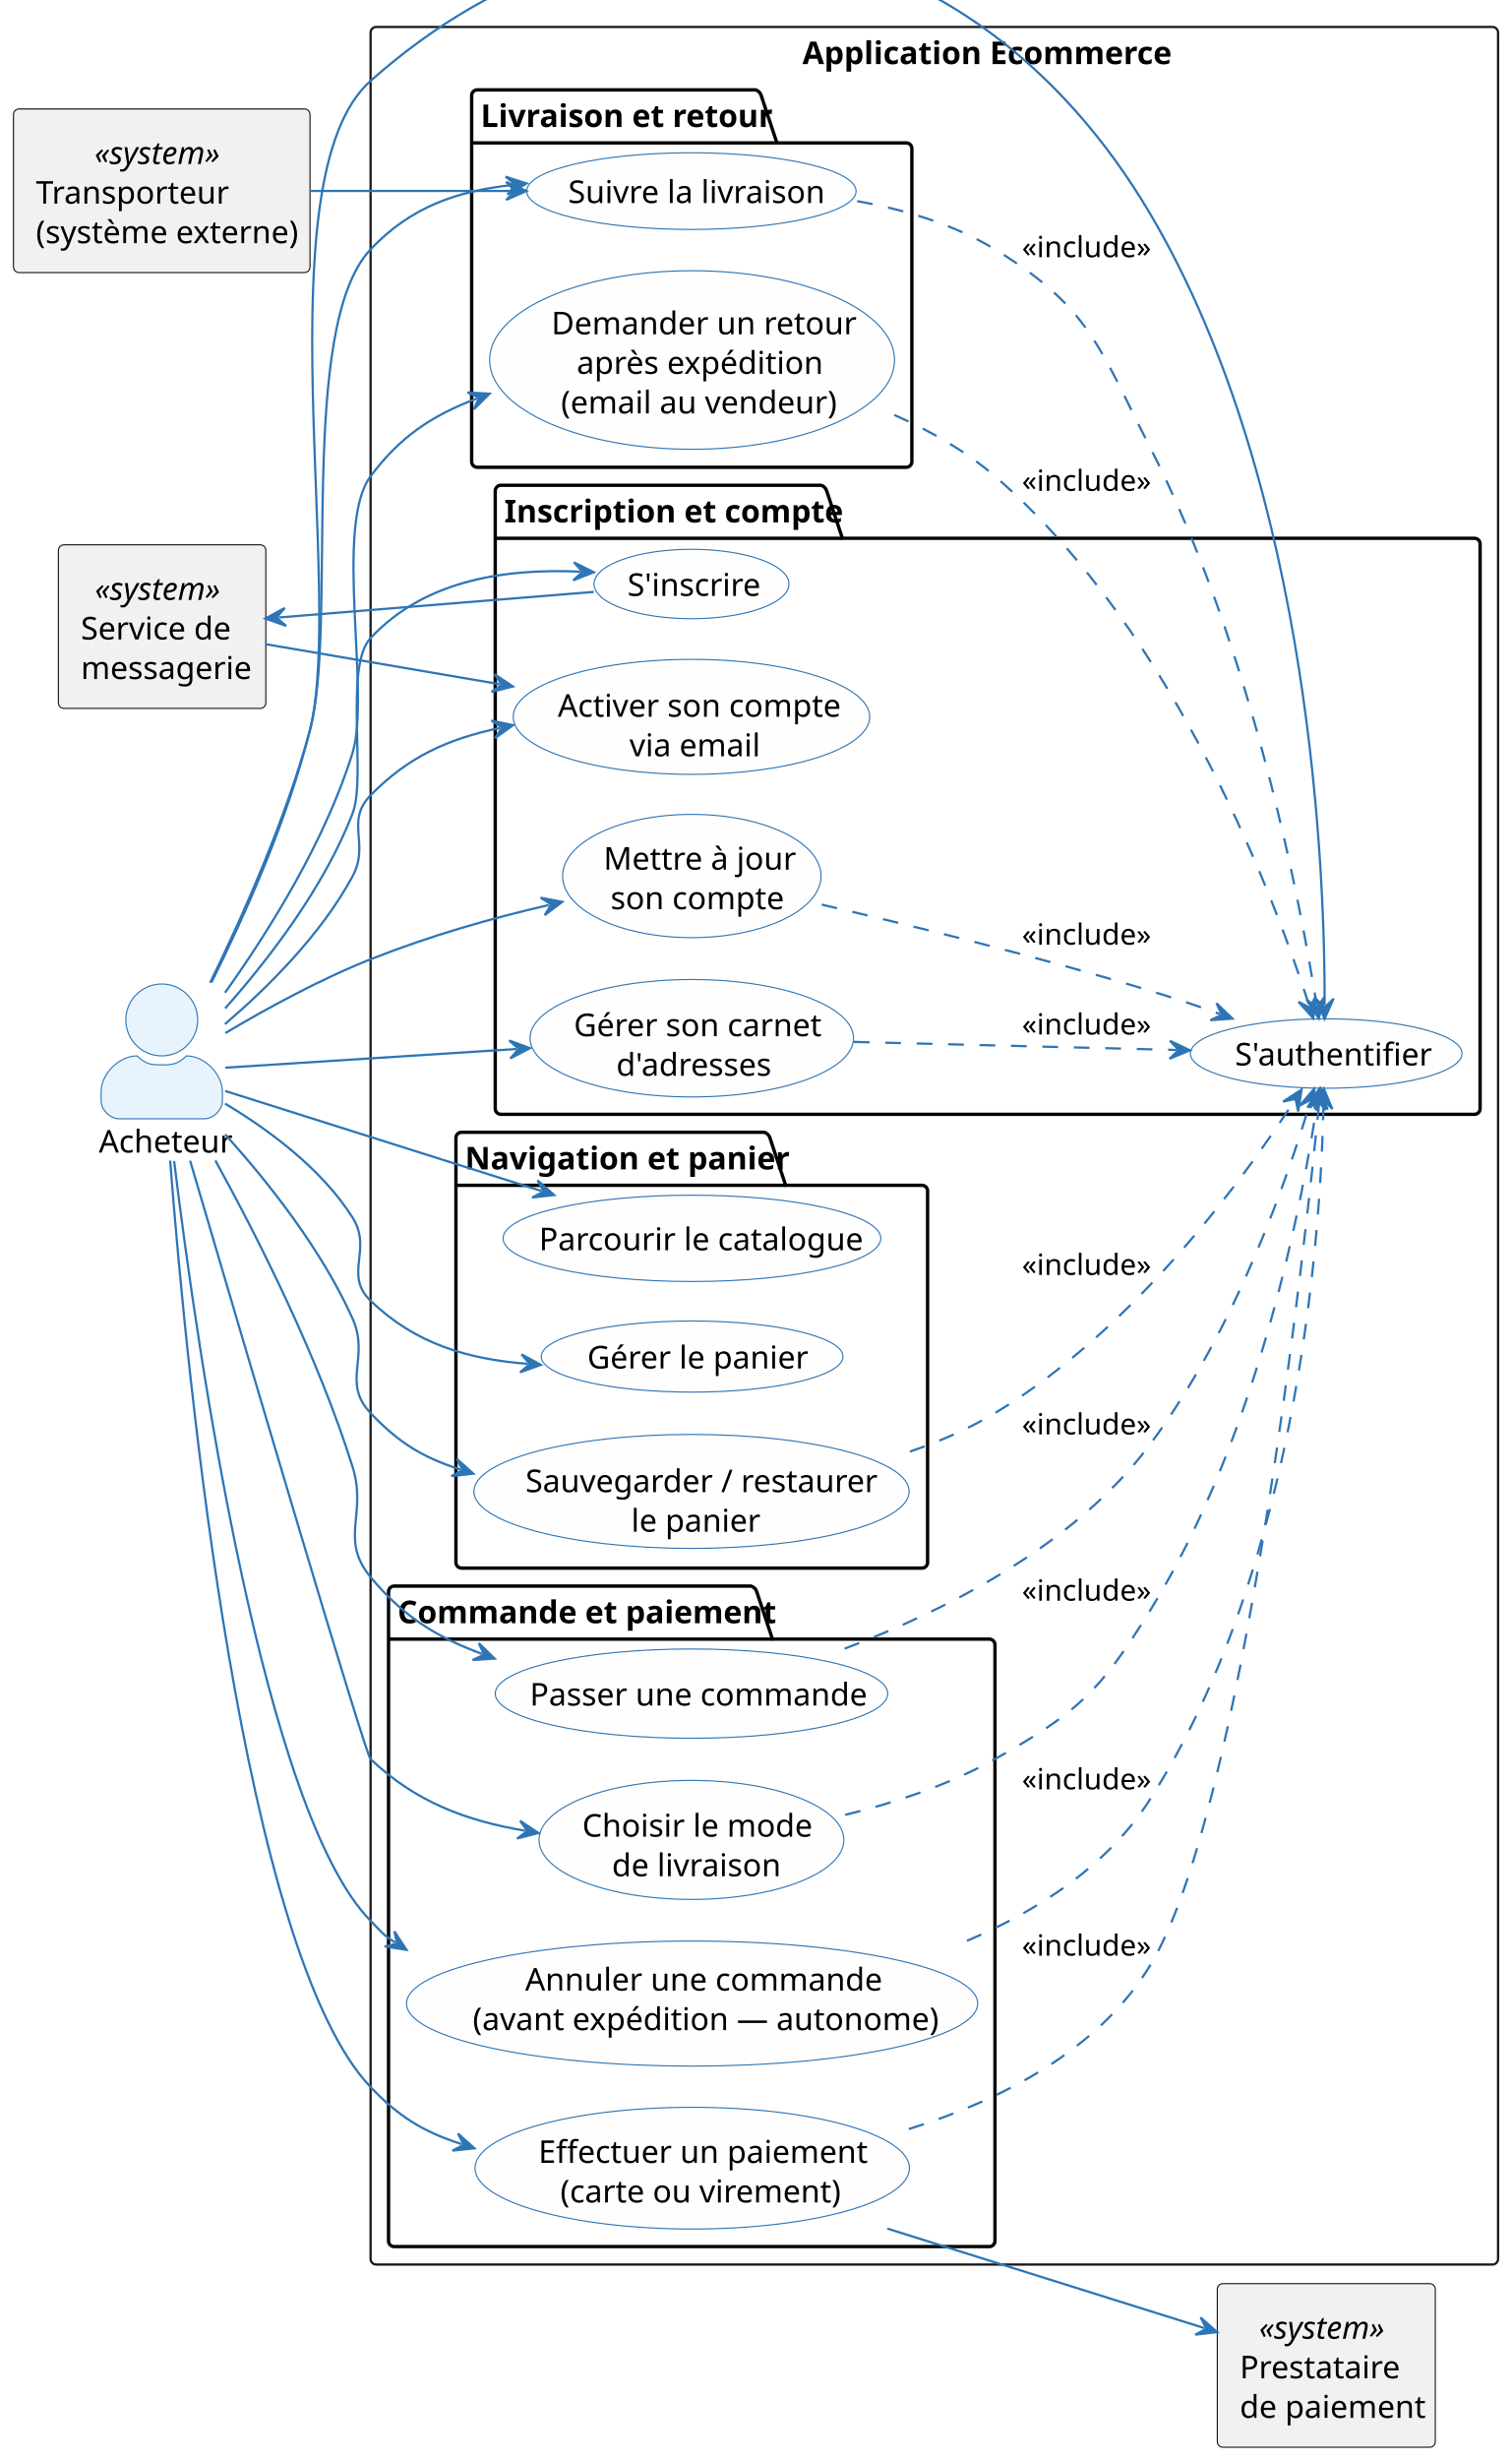
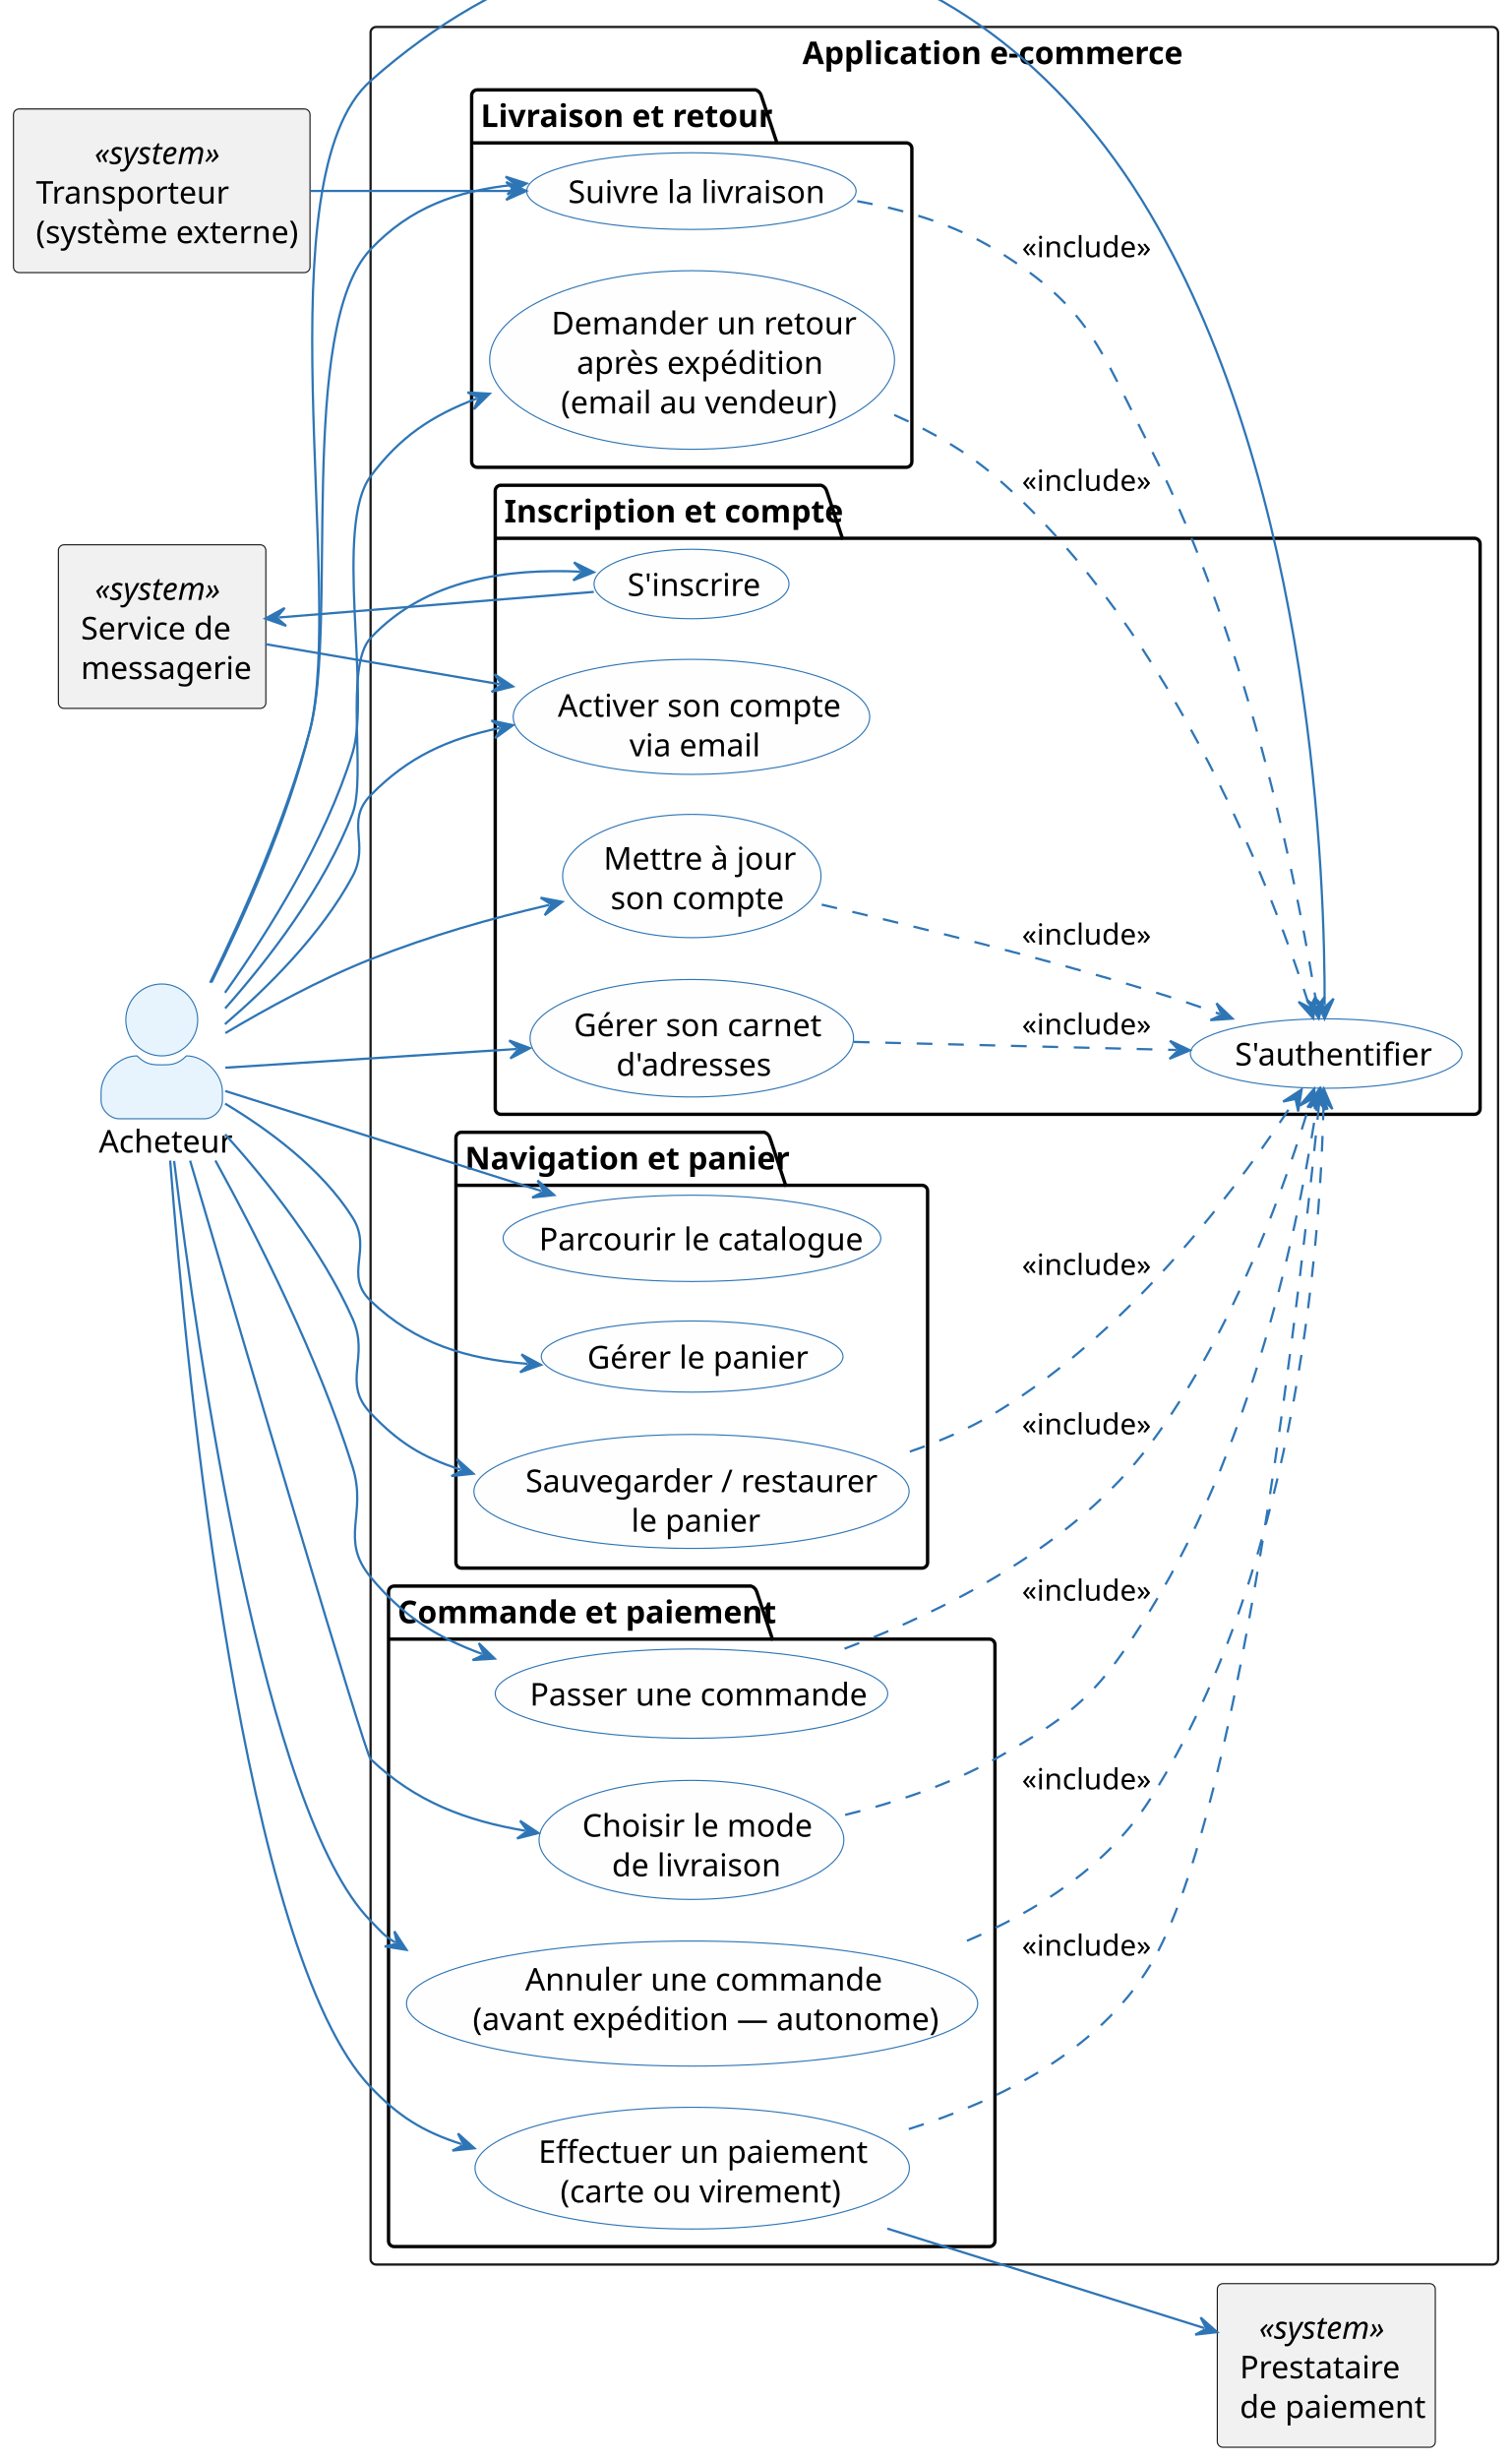
<svg xmlns="http://www.w3.org/2000/svg" contentStyleType="text/css" data-diagram-type="DESCRIPTION" height="1095px" preserveAspectRatio="none" style="width:673px;height:1095px;background:#FFFFFF;" version="1.1" viewBox="0 0 673 1095" width="673px" zoomAndPan="magnify">
  <defs />
  <g>
-     <g class="cluster" data-qualified-name="Application Ecommerce" data-source-line="19" id="ent0006">
+     <g class="cluster" data-qualified-name="Application e-commerce" data-source-line="19" id="ent0006">
      <rect fill="none" height="996" rx="2.5" ry="2.5" style="stroke:#181818;stroke-width:1;" width="502" x="165" y="12" />
-       <text fill="#000000" font-family="sans-serif" font-size="14" font-weight="bold" lengthAdjust="spacing" textLength="117.441" x="357.279" y="28.533">Application Ecommerce</text>
-     </g>
-     <g class="cluster" data-qualified-name="Application Ecommerce.Inscription et compte" data-source-line="20" id="ent0007">
+       <text fill="#000000" font-family="sans-serif" font-size="14" font-weight="bold" lengthAdjust="spacing" textLength="117.441" x="357.279" y="28.533">Application e-commerce</text>
+     </g>
+     <g class="cluster" data-qualified-name="Application e-commerce.Inscription et compte" data-source-line="20" id="ent0007">
      <path d="M223,216 L365.572,216 A3.75,3.75 0 0 1 368.072,218.5 L375.072,239.609 L656.5,239.609 A2.5,2.5 0 0 1 659,242.109 L659,493.5 A2.5,2.5 0 0 1 656.5,496 L223,496 A2.5,2.5 0 0 1 220.5,493.5 L220.5,218.5 A2.5,2.5 0 0 1 223,216" fill="none" style="stroke:#000000;stroke-width:1.5;" />
      <line style="stroke:#000000;stroke-width:1.5;" x1="220.5" x2="375.072" y1="239.609" y2="239.609" />
      <text fill="#000000" font-family="sans-serif" font-size="14" font-weight="bold" lengthAdjust="spacing" textLength="141.572" x="224.5" y="232.533">Inscription et compte</text>
    </g>
-     <g class="cluster" data-qualified-name="Application Ecommerce.Navigation et panier" data-source-line="27" id="ent0013">
+     <g class="cluster" data-qualified-name="Application e-commerce.Navigation et panier" data-source-line="27" id="ent0013">
      <path d="M205.5,504 L340.307,504 A3.75,3.75 0 0 1 342.807,506.5 L349.807,527.609 L410.5,527.609 A2.5,2.5 0 0 1 413,530.109 L413,695.5 A2.5,2.5 0 0 1 410.5,698 L205.5,698 A2.5,2.5 0 0 1 203,695.5 L203,506.5 A2.5,2.5 0 0 1 205.5,504" fill="none" style="stroke:#000000;stroke-width:1.5;" />
      <line style="stroke:#000000;stroke-width:1.5;" x1="203" x2="349.807" y1="527.609" y2="527.609" />
      <text fill="#000000" font-family="sans-serif" font-size="14" font-weight="bold" lengthAdjust="spacing" textLength="133.807" x="207" y="520.533">Navigation et panier</text>
    </g>
-     <g class="cluster" data-qualified-name="Application Ecommerce.Commande et paiement" data-source-line="32" id="ent0017">
+     <g class="cluster" data-qualified-name="Application e-commerce.Commande et paiement" data-source-line="32" id="ent0017">
      <path d="M175.5,706 L334.424,706 A3.75,3.75 0 0 1 336.924,708.5 L343.924,729.609 L440.5,729.609 A2.5,2.5 0 0 1 443,732.109 L443,997.5 A2.5,2.5 0 0 1 440.5,1000 L175.5,1000 A2.5,2.5 0 0 1 173,997.5 L173,708.5 A2.5,2.5 0 0 1 175.5,706" fill="none" style="stroke:#000000;stroke-width:1.5;" />
      <line style="stroke:#000000;stroke-width:1.5;" x1="173" x2="343.924" y1="729.609" y2="729.609" />
      <text fill="#000000" font-family="sans-serif" font-size="14" font-weight="bold" lengthAdjust="spacing" textLength="157.924" x="177" y="722.533">Commande et paiement</text>
    </g>
-     <g class="cluster" data-qualified-name="Application Ecommerce.Livraison et retour" data-source-line="38" id="ent0022">
+     <g class="cluster" data-qualified-name="Application e-commerce.Livraison et retour" data-source-line="38" id="ent0022">
      <path d="M212.5,40 L336.417,40 A3.75,3.75 0 0 1 338.917,42.5 L345.917,63.609 L403.5,63.609 A2.5,2.5 0 0 1 406,66.109 L406,205.5 A2.5,2.5 0 0 1 403.5,208 L212.5,208 A2.5,2.5 0 0 1 210,205.5 L210,42.5 A2.5,2.5 0 0 1 212.5,40" fill="none" style="stroke:#000000;stroke-width:1.5;" />
      <line style="stroke:#000000;stroke-width:1.5;" x1="210" x2="345.917" y1="63.609" y2="63.609" />
      <text fill="#000000" font-family="sans-serif" font-size="14" font-weight="bold" lengthAdjust="spacing" textLength="122.917" x="214" y="56.533">Livraison et retour</text>
    </g>
    <g class="entity" data-qualified-name="Buyer" data-source-line="14" id="ent0002">
      <ellipse cx="72.017" cy="454" fill="#E8F4FD" rx="16" ry="16" style="stroke:#2E75B6;stroke-width:0.5;" />
      <path d="M72.017,474 C76.017,474 79.017,474 83.017,470 C91.017,470 99.017,478 99.017,486 L99.017,490 C99.017,494 95.017,498 91.017,498 L53.017,498 C49.017,498 45.017,494 45.017,490 L45.017,486 C45.017,478 53.017,470 61.017,470 C65.017,474 68.017,474 72.017,474" fill="#E8F4FD" style="stroke:#2E75B6;stroke-width:0.5;" />
      <text fill="#000000" font-family="sans-serif" font-size="14" lengthAdjust="spacing" textLength="56.034" x="44" y="513.033">Acheteur</text>
    </g>
    <g class="entity" data-qualified-name="Mail" data-source-line="15" id="ent0003">
      <rect fill="#F1F1F1" height="72.828" rx="2.5" ry="2.5" style="stroke:#181818;stroke-width:0.5;" width="92.365" x="26" y="242.5" />
      <text fill="#000000" font-family="sans-serif" font-size="14" font-style="italic" lengthAdjust="spacing" textLength="59.91" x="42.227" y="267.033">«system»</text>
      <text fill="#000000" font-family="sans-serif" font-size="14" lengthAdjust="spacing" textLength="66.144" x="36" y="284.643">Service de</text>
      <text fill="#000000" font-family="sans-serif" font-size="14" lengthAdjust="spacing" textLength="72.365" x="36" y="302.252">messagerie</text>
    </g>
    <g class="entity" data-qualified-name="Payment" data-source-line="16" id="ent0004">
      <rect fill="#F1F1F1" height="72.828" rx="2.5" ry="2.5" style="stroke:#181818;stroke-width:0.5;" width="97.055" x="542" y="1016.5" />
      <text fill="#000000" font-family="sans-serif" font-size="14" font-style="italic" lengthAdjust="spacing" textLength="59.91" x="560.572" y="1041.033">«system»</text>
      <text fill="#000000" font-family="sans-serif" font-size="14" lengthAdjust="spacing" textLength="67.696" x="552" y="1058.643">Prestataire</text>
      <text fill="#000000" font-family="sans-serif" font-size="14" lengthAdjust="spacing" textLength="77.055" x="552" y="1076.252">de paiement</text>
    </g>
    <g class="entity" data-qualified-name="Carrier" data-source-line="17" id="ent0005">
      <rect fill="#F1F1F1" height="72.828" rx="2.5" ry="2.5" style="stroke:#181818;stroke-width:0.5;" width="132.034" x="6" y="48.5" />
      <text fill="#000000" font-family="sans-serif" font-size="14" font-style="italic" lengthAdjust="spacing" textLength="59.91" x="42.062" y="73.033">«system»</text>
      <text fill="#000000" font-family="sans-serif" font-size="14" lengthAdjust="spacing" textLength="80.144" x="16" y="90.643">Transporteur</text>
      <text fill="#000000" font-family="sans-serif" font-size="14" lengthAdjust="spacing" textLength="112.034" x="16" y="108.252">(système externe)</text>
    </g>
-     <g class="entity" data-qualified-name="Application Ecommerce.Inscription et compte.UC_B0" data-source-line="21" id="ent0008">
+     <g class="entity" data-qualified-name="Application e-commerce.Inscription et compte.UC_B0" data-source-line="21" id="ent0008">
      <ellipse cx="307.896" cy="259.952" fill="#FEFEFE" rx="43.395" ry="15.452" style="stroke:#2E75B6;stroke-width:0.5;" />
      <text fill="#000000" font-family="sans-serif" font-size="14" lengthAdjust="spacing" textLength="57.128" x="279.332" y="265.256">S'inscrire</text>
    </g>
-     <g class="entity" data-qualified-name="Application Ecommerce.Inscription et compte.UC_B0B" data-source-line="22" id="ent0009">
+     <g class="entity" data-qualified-name="Application e-commerce.Inscription et compte.UC_B0B" data-source-line="22" id="ent0009">
      <ellipse cx="307.87" cy="319.093" fill="#FEFEFE" rx="79.37" ry="25.593" style="stroke:#2E75B6;stroke-width:0.5;" />
      <text fill="#000000" font-family="sans-serif" font-size="14" lengthAdjust="spacing" textLength="119.048" x="248.346" y="319.048">Activer son compte</text>
      <text fill="#000000" font-family="sans-serif" font-size="14" lengthAdjust="spacing" textLength="55.241" x="280.25" y="336.657">via email</text>
    </g>
-     <g class="entity" data-qualified-name="Application Ecommerce.Inscription et compte.UC_B_AUTH" data-source-line="23" id="ent0010">
+     <g class="entity" data-qualified-name="Application e-commerce.Inscription et compte.UC_B_AUTH" data-source-line="23" id="ent0010">
      <ellipse cx="590.473" cy="468.952" fill="#FEFEFE" rx="60.473" ry="15.452" style="stroke:#2E75B6;stroke-width:0.5;" />
      <text fill="#000000" font-family="sans-serif" font-size="14" lengthAdjust="spacing" textLength="81.279" x="549.833" y="474.256">S'authentifier</text>
    </g>
-     <g class="entity" data-qualified-name="Application Ecommerce.Inscription et compte.UC_B_ACC" data-source-line="24" id="ent0011">
+     <g class="entity" data-qualified-name="Application e-commerce.Inscription et compte.UC_B_ACC" data-source-line="24" id="ent0011">
      <ellipse cx="308.024" cy="389.935" fill="#FEFEFE" rx="57.524" ry="27.435" style="stroke:#2E75B6;stroke-width:0.5;" />
      <text fill="#000000" font-family="sans-serif" font-size="14" lengthAdjust="spacing" textLength="78.586" x="268.731" y="387.104">Mettre à jour</text>
      <text fill="#000000" font-family="sans-serif" font-size="14" lengthAdjust="spacing" textLength="72.372" x="271.838" y="404.713">son compte</text>
    </g>
-     <g class="entity" data-qualified-name="Application Ecommerce.Inscription et compte.UC_B_ADDR" data-source-line="25" id="ent0012">
+     <g class="entity" data-qualified-name="Application e-commerce.Inscription et compte.UC_B_ADDR" data-source-line="25" id="ent0012">
      <ellipse cx="308.02" cy="462.14" fill="#FEFEFE" rx="72.02" ry="26.14" style="stroke:#2E75B6;stroke-width:0.5;" />
      <text fill="#000000" font-family="sans-serif" font-size="14" lengthAdjust="spacing" textLength="105.048" x="255.496" y="461.237">Gérer son carnet</text>
      <text fill="#000000" font-family="sans-serif" font-size="14" lengthAdjust="spacing" textLength="67.266" x="274.387" y="478.846">d'adresses</text>
    </g>
-     <g class="entity" data-qualified-name="Application Ecommerce.Navigation et panier.UC_B1" data-source-line="28" id="ent0014">
+     <g class="entity" data-qualified-name="Application e-commerce.Navigation et panier.UC_B1" data-source-line="28" id="ent0014">
      <ellipse cx="308.084" cy="551.217" fill="#FEFEFE" rx="84.085" ry="19.217" style="stroke:#2E75B6;stroke-width:0.5;" />
      <text fill="#000000" font-family="sans-serif" font-size="14" lengthAdjust="spacing" textLength="136.185" x="239.992" y="556.522">Parcourir le catalogue</text>
    </g>
-     <g class="entity" data-qualified-name="Application Ecommerce.Navigation et panier.UC_B2" data-source-line="29" id="ent0015">
+     <g class="entity" data-qualified-name="Application e-commerce.Navigation et panier.UC_B2" data-source-line="29" id="ent0015">
      <ellipse cx="308.171" cy="603.834" fill="#FEFEFE" rx="67.171" ry="15.834" style="stroke:#2E75B6;stroke-width:0.5;" />
      <text fill="#000000" font-family="sans-serif" font-size="14" lengthAdjust="spacing" textLength="93.379" x="261.482" y="609.139">Gérer le panier</text>
    </g>
-     <g class="entity" data-qualified-name="Application Ecommerce.Navigation et panier.UC_B2B" data-source-line="30" id="ent0016">
+     <g class="entity" data-qualified-name="Application e-commerce.Navigation et panier.UC_B2B" data-source-line="30" id="ent0016">
      <ellipse cx="307.892" cy="663.865" fill="#FEFEFE" rx="96.892" ry="25.365" style="stroke:#2E75B6;stroke-width:0.5;" />
      <text fill="#000000" font-family="sans-serif" font-size="14" lengthAdjust="spacing" textLength="147.855" x="233.965" y="664.187">Sauvegarder / restaurer</text>
      <text fill="#000000" font-family="sans-serif" font-size="14" lengthAdjust="spacing" textLength="53.703" x="281.041" y="681.796">le panier</text>
    </g>
-     <g class="entity" data-qualified-name="Application Ecommerce.Commande et paiement.UC_B3" data-source-line="33" id="ent0018">
+     <g class="entity" data-qualified-name="Application e-commerce.Commande et paiement.UC_B3" data-source-line="33" id="ent0018">
      <ellipse cx="307.877" cy="753.875" fill="#FEFEFE" rx="87.377" ry="19.875" style="stroke:#2E75B6;stroke-width:0.5;" />
      <text fill="#000000" font-family="sans-serif" font-size="14" lengthAdjust="spacing" textLength="143.965" x="235.895" y="759.18">Passer une commande</text>
    </g>
-     <g class="entity" data-qualified-name="Application Ecommerce.Commande et paiement.UC_B4B" data-source-line="34" id="ent0019">
+     <g class="entity" data-qualified-name="Application e-commerce.Commande et paiement.UC_B4B" data-source-line="34" id="ent0019">
      <ellipse cx="307.861" cy="818.986" fill="#FEFEFE" rx="67.861" ry="26.486" style="stroke:#2E75B6;stroke-width:0.5;" />
      <text fill="#000000" font-family="sans-serif" font-size="14" lengthAdjust="spacing" textLength="97.262" x="259.23" y="817.555">Choisir le mode</text>
      <text fill="#000000" font-family="sans-serif" font-size="14" lengthAdjust="spacing" textLength="70.814" x="272.454" y="835.164">de livraison</text>
    </g>
-     <g class="entity" data-qualified-name="Application Ecommerce.Commande et paiement.UC_B4" data-source-line="35" id="ent0020">
+     <g class="entity" data-qualified-name="Application e-commerce.Commande et paiement.UC_B4" data-source-line="35" id="ent0020">
      <ellipse cx="308.208" cy="965.095" fill="#FEFEFE" rx="96.708" ry="27.095" style="stroke:#2E75B6;stroke-width:0.5;" />
      <text fill="#000000" font-family="sans-serif" font-size="14" lengthAdjust="spacing" textLength="136.972" x="239.722" y="962.758">Effectuer un paiement</text>
      <text fill="#000000" font-family="sans-serif" font-size="14" lengthAdjust="spacing" textLength="117.482" x="249.467" y="980.368">(carte ou virement)</text>
    </g>
-     <g class="entity" data-qualified-name="Application Ecommerce.Commande et paiement.UC_B6" data-source-line="36" id="ent0021">
+     <g class="entity" data-qualified-name="Application e-commerce.Commande et paiement.UC_B6" data-source-line="36" id="ent0021">
      <ellipse cx="308.152" cy="891.831" fill="#FEFEFE" rx="127.152" ry="27.831" style="stroke:#2E75B6;stroke-width:0.5;" />
      <text fill="#000000" font-family="sans-serif" font-size="14" lengthAdjust="spacing" textLength="148.648" x="233.829" y="886.05">Annuler une commande</text>
      <text fill="#000000" font-family="sans-serif" font-size="14" lengthAdjust="spacing" textLength="195.337" x="210.484" y="903.66">(avant expédition — autonome)</text>
    </g>
-     <g class="entity" data-qualified-name="Application Ecommerce.Livraison et retour.UC_B5" data-source-line="39" id="ent0023">
+     <g class="entity" data-qualified-name="Application e-commerce.Livraison et retour.UC_B5" data-source-line="39" id="ent0023">
      <ellipse cx="307.836" cy="85.067" fill="#FEFEFE" rx="73.336" ry="17.067" style="stroke:#2E75B6;stroke-width:0.5;" />
      <text fill="#000000" font-family="sans-serif" font-size="14" lengthAdjust="spacing" textLength="109.71" x="252.981" y="90.372">Suivre la livraison</text>
    </g>
-     <g class="entity" data-qualified-name="Application Ecommerce.Livraison et retour.UC_B7" data-source-line="40" id="ent0024">
+     <g class="entity" data-qualified-name="Application e-commerce.Livraison et retour.UC_B7" data-source-line="40" id="ent0024">
      <ellipse cx="308.143" cy="160.244" fill="#FEFEFE" rx="90.143" ry="39.744" style="stroke:#2E75B6;stroke-width:0.5;" />
      <text fill="#000000" font-family="sans-serif" font-size="14" lengthAdjust="spacing" textLength="125.289" x="245.498" y="148.811">Demander un retour</text>
      <text fill="#000000" font-family="sans-serif" font-size="14" lengthAdjust="spacing" textLength="102.737" x="256.774" y="166.42">après expédition</text>
      <text fill="#000000" font-family="sans-serif" font-size="14" lengthAdjust="spacing" textLength="116.724" x="249.781" y="184.03">(email au vendeur)</text>
    </g>
    <g class="link" data-entity-1="ent0002" data-entity-2="ent0008" data-link-type="dependency" id="lnk25">
      <polygon fill="#2E75B6" points="264.371,254.715,255.553,250.33,259.376,254.499,255.207,258.322,264.371,254.715" style="stroke:#2E75B6;stroke-width:1;" />
      <path d="M100.245,448.854 C119.604,427.022 144.329,395.007 157,362 C163.244,345.733 153.088,296.716 165,284 C189.871,257.451 226.347,253.069 258.377,254.456" fill="none" style="stroke:#2E75B6;stroke-width:1;" />
    </g>
    <g class="link" data-entity-1="ent0002" data-entity-2="ent0009" data-link-type="dependency" id="lnk26">
      <polygon fill="#2E75B6" points="228.417,322.802,218.786,320.742,223.524,323.832,220.434,328.57,228.417,322.802" style="stroke:#2E75B6;stroke-width:1;" />
      <path d="M100.138,455.89 C118.924,439.819 142.983,416.075 157,390 C164.761,375.563 153.544,365.722 165,354 C181.681,336.93 199.387,328.913 222.545,324.038" fill="none" style="stroke:#2E75B6;stroke-width:1;" />
    </g>
    <g class="link" data-entity-1="ent0002" data-entity-2="ent0010" data-link-type="dependency" id="lnk27">
      <polygon fill="#2E75B6" points="589.753,453.492,593.786,444.506,589.771,448.492,585.786,444.477,589.753,453.492" style="stroke:#2E75B6;stroke-width:1;" />
      <path d="M94.174,437.262 C109.098,407.288 128.119,364.687 138,325 C153.583,262.409 116.75,78.806 165,36 C282.021,-67.818 432.398,-39.669 512,95 C584.882,218.3 589.971,393.787 589.775,447.492" fill="none" style="stroke:#2E75B6;stroke-width:1;" />
    </g>
    <g class="link" data-entity-1="ent0002" data-entity-2="ent0011" data-link-type="dependency" id="lnk28">
      <polygon fill="#2E75B6" points="250.361,401.429,240.687,399.58,245.492,402.566,242.506,407.37,250.361,401.429" style="stroke:#2E75B6;stroke-width:1;" />
      <path d="M100.333,459.856 C118.201,449.233 142.345,435.953 165,427 C192.365,416.185 218.1,408.962 244.518,402.793" fill="none" style="stroke:#2E75B6;stroke-width:1;" />
    </g>
    <g class="link" data-entity-1="ent0002" data-entity-2="ent0012" data-link-type="dependency" id="lnk29">
      <polygon fill="#2E75B6" points="235.946,466.555,226.709,463.139,230.956,466.875,227.22,471.122,235.946,466.555" style="stroke:#2E75B6;stroke-width:1;" />
      <path d="M100.301,475.25 C133.334,473.132 184.221,469.87 229.958,466.939" fill="none" style="stroke:#2E75B6;stroke-width:1;" />
    </g>
    <g class="link" data-entity-1="ent0002" data-entity-2="ent0014" data-link-type="dependency" id="lnk30">
      <polygon fill="#2E75B6" points="246.73,531.94,239.355,525.413,241.962,530.433,236.942,533.04,246.73,531.94" style="stroke:#2E75B6;stroke-width:1;" />
      <path d="M100.301,485.634 C135.986,496.919 193.775,515.194 241.009,530.131" fill="none" style="stroke:#2E75B6;stroke-width:1;" />
    </g>
    <g class="link" data-entity-1="ent0002" data-entity-2="ent0015" data-link-type="dependency" id="lnk31">
      <polygon fill="#2E75B6" points="240.847,607.537,232.185,602.851,235.863,607.149,231.564,610.827,240.847,607.537" style="stroke:#2E75B6;stroke-width:1;" />
      <path d="M100.228,491.252 C119.059,502.522 143.132,520.007 157,542 C165.974,556.231 152.876,567.336 165,579 C184.933,598.177 208.133,604.991 234.865,607.071" fill="none" style="stroke:#2E75B6;stroke-width:1;" />
    </g>
    <g class="link" data-entity-1="ent0002" data-entity-2="ent0016" data-link-type="dependency" id="lnk32">
      <polygon fill="#2E75B6" points="210.774,655.965,203.419,649.415,206.012,654.442,200.984,657.035,210.774,655.965" style="stroke:#2E75B6;stroke-width:1;" />
      <path d="M100.256,504.923 C119.1,525.839 143.179,556.067 157,587 C164.752,604.349 151.927,615.209 165,629 C177.315,641.991 187.901,648.655 205.059,654.138" fill="none" style="stroke:#2E75B6;stroke-width:1;" />
    </g>
    <g class="link" data-entity-1="ent0002" data-entity-2="ent0018" data-link-type="dependency" id="lnk33">
      <polygon fill="#2E75B6" points="220.231,738.277,213.178,731.403,215.542,736.543,210.402,738.906,220.231,738.277" style="stroke:#2E75B6;stroke-width:1;" />
      <path d="M95.899,516.569 C115.063,551.399 141.667,604.052 157,653 C163.596,674.057 150.94,684.993 165,702 C179.135,719.098 193.782,728.493 214.604,736.196" fill="none" style="stroke:#2E75B6;stroke-width:1;" />
    </g>
    <g class="link" data-entity-1="ent0002" data-entity-2="ent0019" data-link-type="dependency" id="lnk34">
      <polygon fill="#2E75B6" points="239.754,815.921,231.552,810.469,234.825,815.083,230.211,818.356,239.754,815.921" style="stroke:#2E75B6;stroke-width:1;" />
      <path d="M84.645,516.639 C108.841,598.874 162.52,780.627 165,783 C184.935,802.081 207.564,810.448 233.839,814.916" fill="none" style="stroke:#2E75B6;stroke-width:1;" />
    </g>
    <g class="link" data-entity-1="ent0002" data-entity-2="ent0020" data-link-type="dependency" id="lnk35">
      <polygon fill="#2E75B6" points="211.233,956.245,203.898,949.672,206.475,954.708,201.439,957.284,211.233,956.245" style="stroke:#2E75B6;stroke-width:1;" />
      <path d="M75.754,516.597 C83.435,615.486 108.353,869.597 165,929 C177.462,942.068 188.224,948.812 205.523,954.4" fill="none" style="stroke:#2E75B6;stroke-width:1;" />
    </g>
    <g class="link" data-entity-1="ent0002" data-entity-2="ent0023" data-link-type="dependency" id="lnk36">
      <polygon fill="#2E75B6" points="234.473,81.664,225.098,78.646,229.501,82.197,225.95,86.601,234.473,81.664" style="stroke:#2E75B6;stroke-width:1;" />
      <path d="M93.535,437.452 C108.236,407.397 127.259,364.611 138,325 C150.545,278.738 132.062,145.822 165,111 C182.739,92.246 203.225,85.014 228.507,82.304" fill="none" style="stroke:#2E75B6;stroke-width:1;" />
    </g>
    <g class="link" data-entity-1="ent0002" data-entity-2="ent0021" data-link-type="dependency" id="lnk37">
      <polygon fill="#2E75B6" points="180.987,867.918,175.601,859.672,176.788,865.203,171.257,866.39,180.987,867.918" style="stroke:#2E75B6;stroke-width:1;" />
      <path d="M77.521,516.765 C88.197,603.734 117.688,806.918 165,855 C169.824,859.903 170.172,860.926 175.948,864.66" fill="none" style="stroke:#2E75B6;stroke-width:1;" />
    </g>
    <g class="link" data-entity-1="ent0002" data-entity-2="ent0024" data-link-type="dependency" id="lnk38">
      <polygon fill="#2E75B6" points="217.986,175.242,208.153,174.68,213.309,177.009,210.98,182.164,217.986,175.242" style="stroke:#2E75B6;stroke-width:1;" />
      <path d="M100.177,441.873 C119.771,414.413 144.828,374.409 157,335 C165.083,308.829 148.59,233.932 165,212 C178.054,194.553 191.958,185.072 212.373,177.362" fill="none" style="stroke:#2E75B6;stroke-width:1;" />
    </g>
    <g class="link" data-entity-1="ent0011" data-entity-2="ent0010" data-link-type="dependency" id="lnk39">
      <polygon fill="#2E75B6" points="548.733,453.402,541.635,446.575,544.033,451.698,538.909,454.096,548.733,453.402" style="stroke:#2E75B6;stroke-width:1;" />
      <path d="M365.861,402.67 C406.794,412.182 463.171,426.087 512,441 C524.04,444.677 531.32,447.09 543.092,451.358" fill="none" style="stroke:#2E75B6;stroke-width:1;stroke-dasharray:7,7;" />
      <text fill="#000000" font-family="sans-serif" font-size="13" lengthAdjust="spacing" textLength="55.656" x="455" y="420.495">«include»</text>
    </g>
    <g class="link" data-entity-1="ent0012" data-entity-2="ent0010" data-link-type="dependency" id="lnk40">
      <polygon fill="#2E75B6" points="529.811,467.51,520.914,463.287,524.813,467.386,520.714,471.285,529.811,467.51" style="stroke:#2E75B6;stroke-width:1;" />
      <path d="M380.145,463.775 C426.402,464.93 480.032,466.268 523.813,467.361" fill="none" style="stroke:#2E75B6;stroke-width:1;stroke-dasharray:7,7;" />
      <text fill="#000000" font-family="sans-serif" font-size="13" lengthAdjust="spacing" textLength="55.656" x="455" y="460.495">«include»</text>
    </g>
    <g class="link" data-entity-1="ent0016" data-entity-2="ent0010" data-link-type="dependency" id="lnk41">
      <polygon fill="#2E75B6" points="579.548,484.967,571.291,490.335,576.824,489.16,578,494.694,579.548,484.967" style="stroke:#2E75B6;stroke-width:1;" />
      <path d="M405.102,646.139 C418.339,641.635 431.365,636.013 443,629 C506.222,590.892 555.242,522.379 576.28,489.999" fill="none" style="stroke:#2E75B6;stroke-width:1;stroke-dasharray:7,7;" />
      <text fill="#000000" font-family="sans-serif" font-size="13" lengthAdjust="spacing" textLength="55.656" x="455" y="567.495">«include»</text>
    </g>
    <g class="link" data-entity-1="ent0018" data-entity-2="ent0010" data-link-type="dependency" id="lnk42">
      <polygon fill="#2E75B6" points="585.113,484.634,578.716,492.123,583.689,489.427,586.385,494.401,585.113,484.634" style="stroke:#2E75B6;stroke-width:1;" />
      <path d="M376.034,733.858 C421.216,716.83 478.483,687.904 512,643 C550.77,591.058 573.894,522.408 583.405,490.386" fill="none" style="stroke:#2E75B6;stroke-width:1;stroke-dasharray:7,7;" />
      <text fill="#000000" font-family="sans-serif" font-size="13" lengthAdjust="spacing" textLength="55.656" x="455" y="638.495">«include»</text>
    </g>
    <g class="link" data-entity-1="ent0019" data-entity-2="ent0010" data-link-type="dependency" id="lnk43">
      <polygon fill="#2E75B6" points="587.392,484.649,582.114,492.964,586.658,489.595,590.027,494.139,587.392,484.649" style="stroke:#2E75B6;stroke-width:1;" />
      <path d="M376.301,807.856 C398.47,802.409 422.64,794.464 443,783 C479.978,762.179 489.629,753.062 512,717 C560.986,638.036 580.437,531.504 586.511,490.584" fill="none" style="stroke:#2E75B6;stroke-width:1;stroke-dasharray:7,7;" />
      <text fill="#000000" font-family="sans-serif" font-size="13" lengthAdjust="spacing" textLength="55.656" x="455" y="712.495">«include»</text>
    </g>
    <g class="link" data-entity-1="ent0020" data-entity-2="ent0010" data-link-type="dependency" id="lnk44">
      <polygon fill="#2E75B6" points="588.001,484.536,583.128,493.095,587.505,489.512,591.088,493.889,588.001,484.536" style="stroke:#2E75B6;stroke-width:1;" />
      <path d="M404.635,947.697 C445.417,934.951 488.865,912.932 512,875 C553.569,806.845 580.828,556.438 587.406,490.507" fill="none" style="stroke:#2E75B6;stroke-width:1;stroke-dasharray:7,7;" />
      <text fill="#000000" font-family="sans-serif" font-size="13" lengthAdjust="spacing" textLength="55.656" x="455" y="870.495">«include»</text>
    </g>
    <g class="link" data-entity-1="ent0023" data-entity-2="ent0010" data-link-type="dependency" id="lnk45">
      <polygon fill="#2E75B6" points="587.165,453.303,589.701,443.786,586.38,448.365,581.801,445.043,587.165,453.303" style="stroke:#2E75B6;stroke-width:1;" />
      <path d="M381.659,89.523 C402.595,93.287 424.702,99.813 443,111 C485.404,136.924 489.392,154.739 512,199 C558.031,289.118 579.415,404.607 586.222,447.377" fill="none" style="stroke:#2E75B6;stroke-width:1;stroke-dasharray:7,7;" />
      <text fill="#000000" font-family="sans-serif" font-size="13" lengthAdjust="spacing" textLength="55.656" x="455" y="114.495">«include»</text>
    </g>
    <g class="link" data-entity-1="ent0021" data-entity-2="ent0010" data-link-type="dependency" id="lnk46">
      <polygon fill="#2E75B6" points="589.422,484.605,585.253,493.528,589.328,489.604,593.252,493.679,589.422,484.605" style="stroke:#2E75B6;stroke-width:1;" />
      <path d="M430.517,863.907 C462.488,850.358 493.248,830.383 512,801 C579.983,694.478 588.363,540.714 589.309,490.604" fill="none" style="stroke:#2E75B6;stroke-width:1;stroke-dasharray:7,7;" />
      <text fill="#000000" font-family="sans-serif" font-size="13" lengthAdjust="spacing" textLength="55.656" x="455" y="796.495">«include»</text>
    </g>
    <g class="link" data-entity-1="ent0024" data-entity-2="ent0010" data-link-type="dependency" id="lnk47">
      <polygon fill="#2E75B6" points="584.72,453.28,585.774,443.488,583.19,448.52,578.158,445.935,584.72,453.28" style="stroke:#2E75B6;stroke-width:1;" />
      <path d="M398.167,184.707 C414.212,191.798 429.958,200.758 443,212 C524.301,282.084 568.662,403.317 582.884,447.568" fill="none" style="stroke:#2E75B6;stroke-width:1;stroke-dasharray:7,7;" />
      <text fill="#000000" font-family="sans-serif" font-size="13" lengthAdjust="spacing" textLength="55.656" x="455" y="218.495">«include»</text>
    </g>
    <g class="link" data-entity-1="ent0008" data-entity-2="ent0003" data-link-type="dependency" id="lnk48">
      <polygon fill="#2E75B6" points="118.118,275.337,127.412,278.595,123.101,274.932,126.764,270.621,118.118,275.337" style="stroke:#2E75B6;stroke-width:1;" />
      <path d="M264.387,263.46 C222.985,266.822 166.331,271.422 124.098,274.851" fill="none" style="stroke:#2E75B6;stroke-width:1;" />
    </g>
    <g class="link" data-entity-1="ent0003" data-entity-2="ent0009" data-link-type="dependency" id="lnk49">
      <polygon fill="#2E75B6" points="228.369,305.559,220.172,300.1,223.441,304.716,218.824,307.985,228.369,305.559" style="stroke:#2E75B6;stroke-width:1;" />
      <path d="M118.118,286.712 C149.327,292.047 185.765,298.276 222.455,304.548" fill="none" style="stroke:#2E75B6;stroke-width:1;" />
    </g>
    <g class="link" data-entity-1="ent0020" data-entity-2="ent0004" data-link-type="dependency" id="lnk50">
      <polygon fill="#2E75B6" points="541.949,1038.082,534.559,1031.572,537.178,1036.585,532.165,1039.205,541.949,1038.082" style="stroke:#2E75B6;stroke-width:1;" />
      <path d="M395.065,992.001 C443.378,1007.158 496.104,1023.699 536.224,1036.286" fill="none" style="stroke:#2E75B6;stroke-width:1;" />
    </g>
    <g class="link" data-entity-1="ent0005" data-entity-2="ent0023" data-link-type="dependency" id="lnk51">
      <polygon fill="#2E75B6" points="234.351,85,225.351,81,229.351,85,225.351,89,234.351,85" style="stroke:#2E75B6;stroke-width:1;" />
      <path d="M138.182,85 C168.068,85 197.607,85 228.351,85" fill="none" style="stroke:#2E75B6;stroke-width:1;" />
    </g>
  </g>
</svg>
